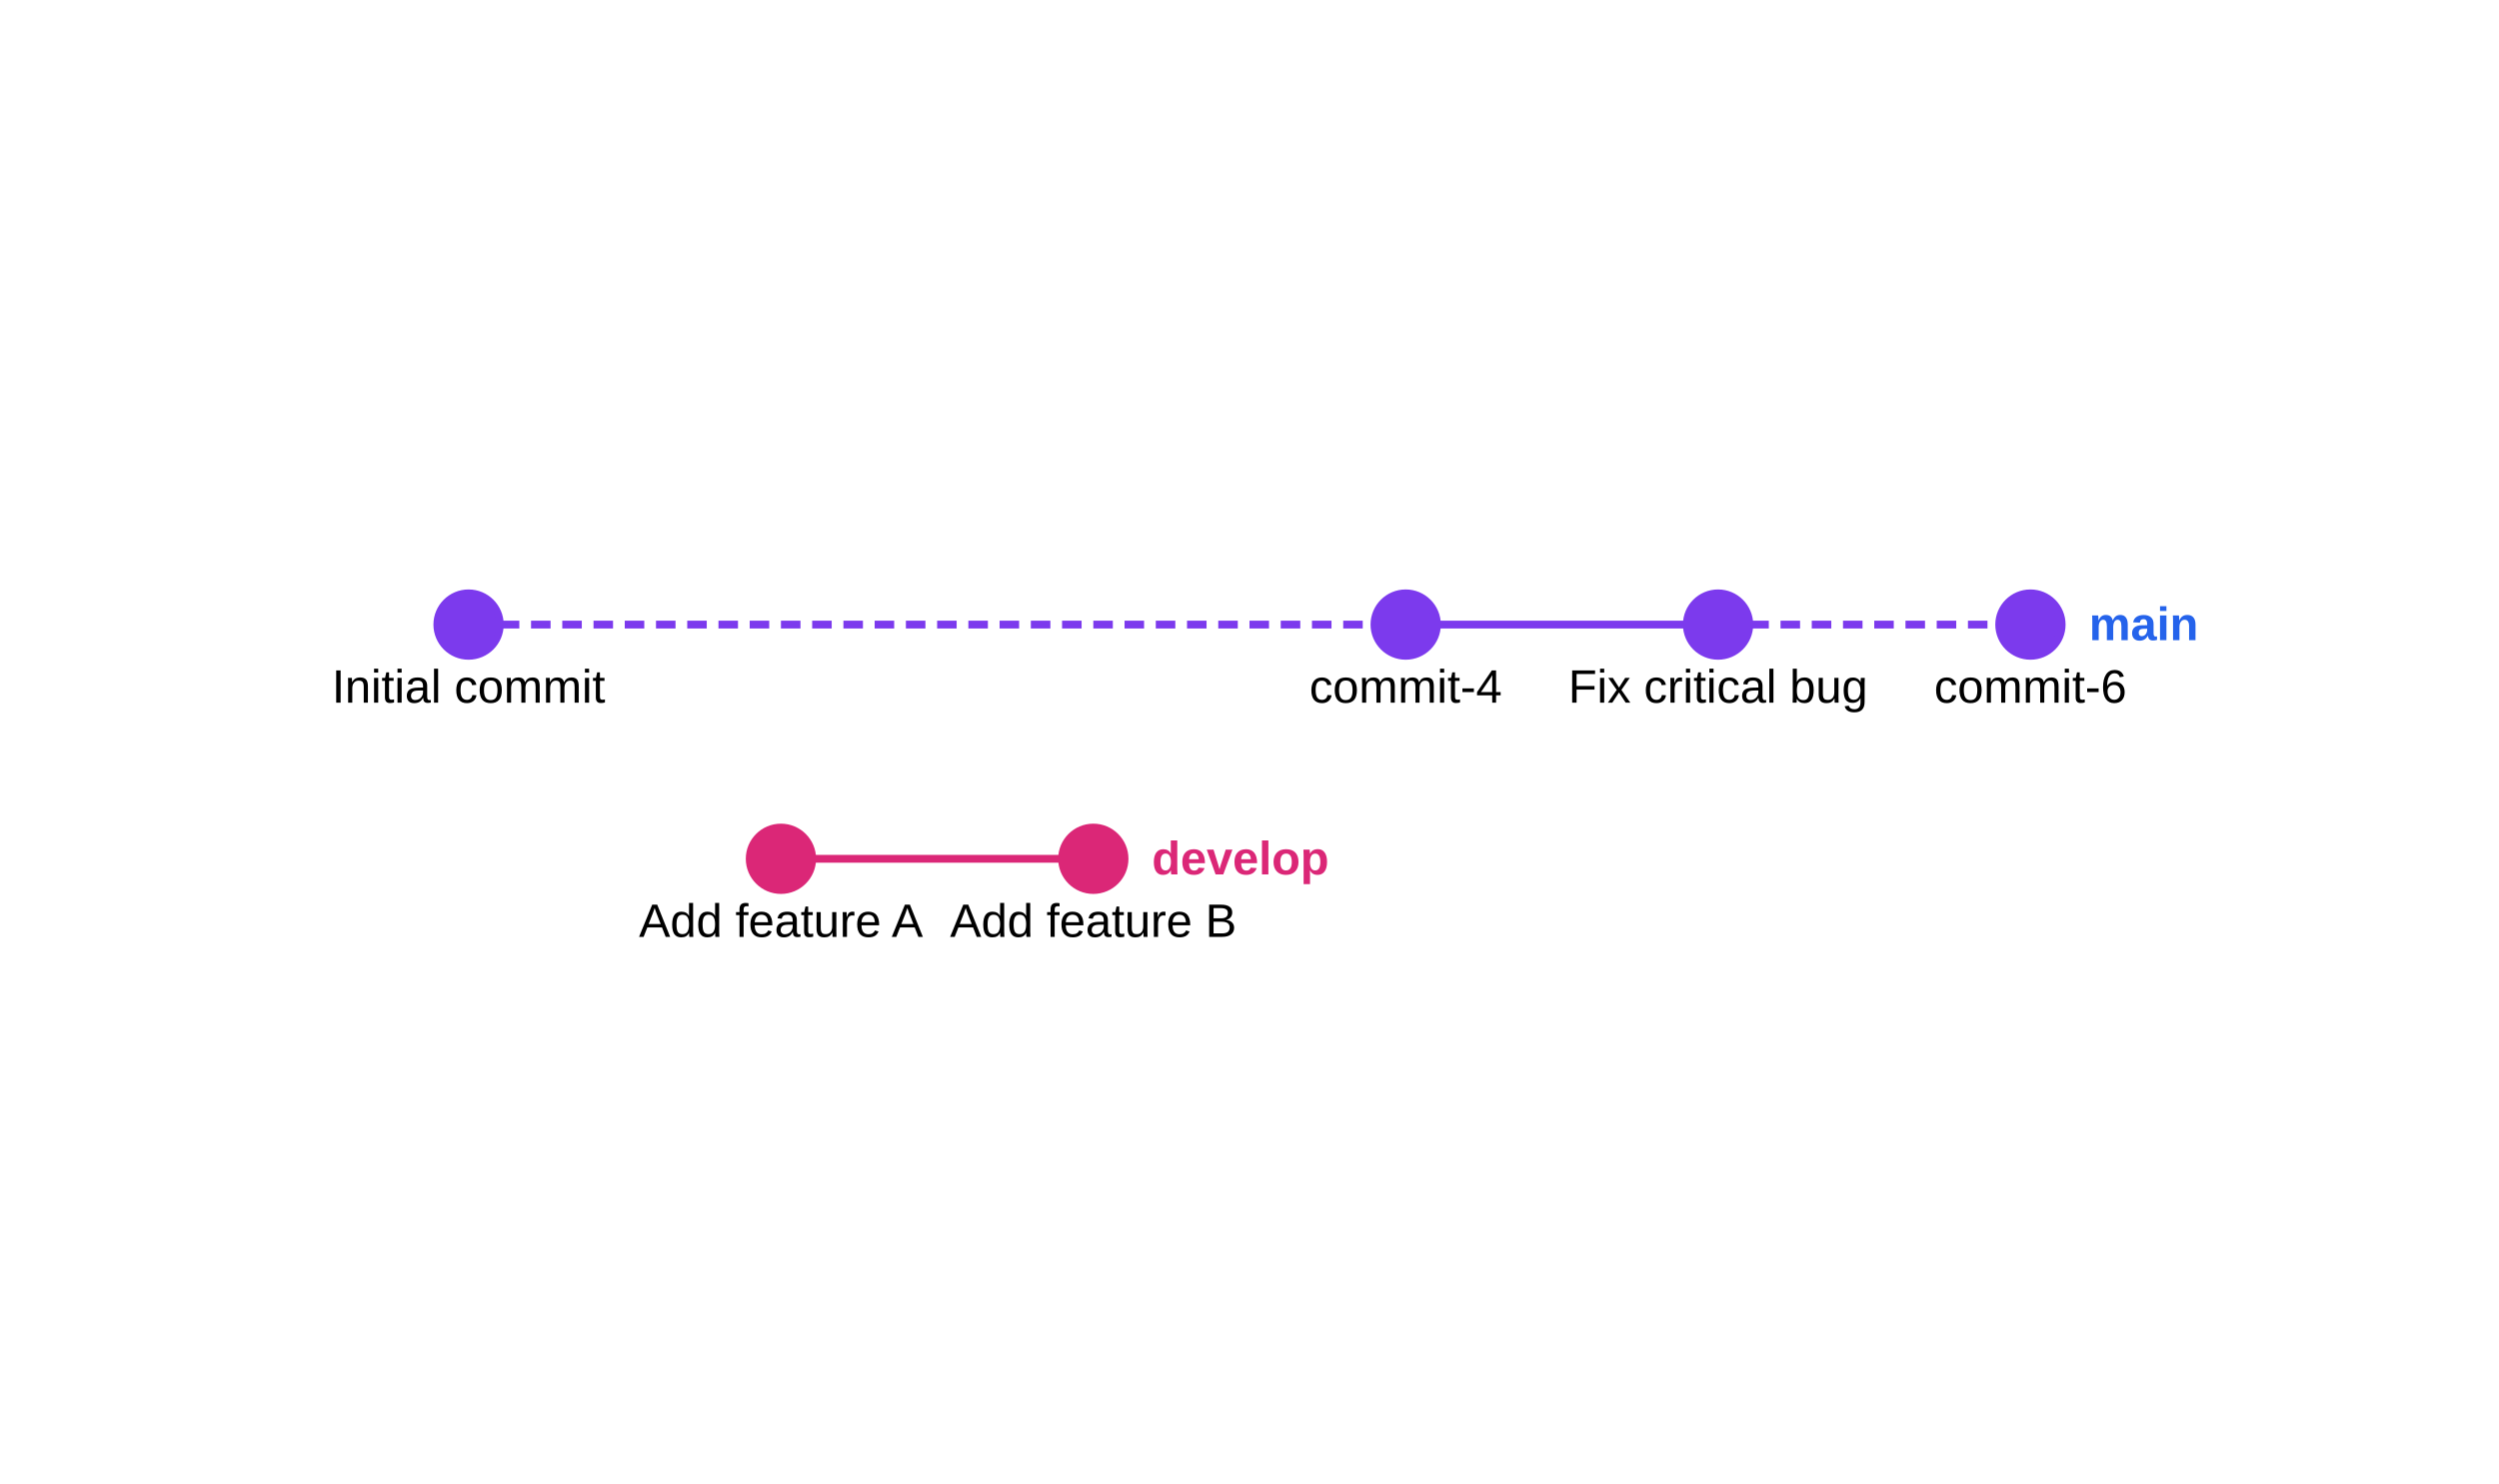
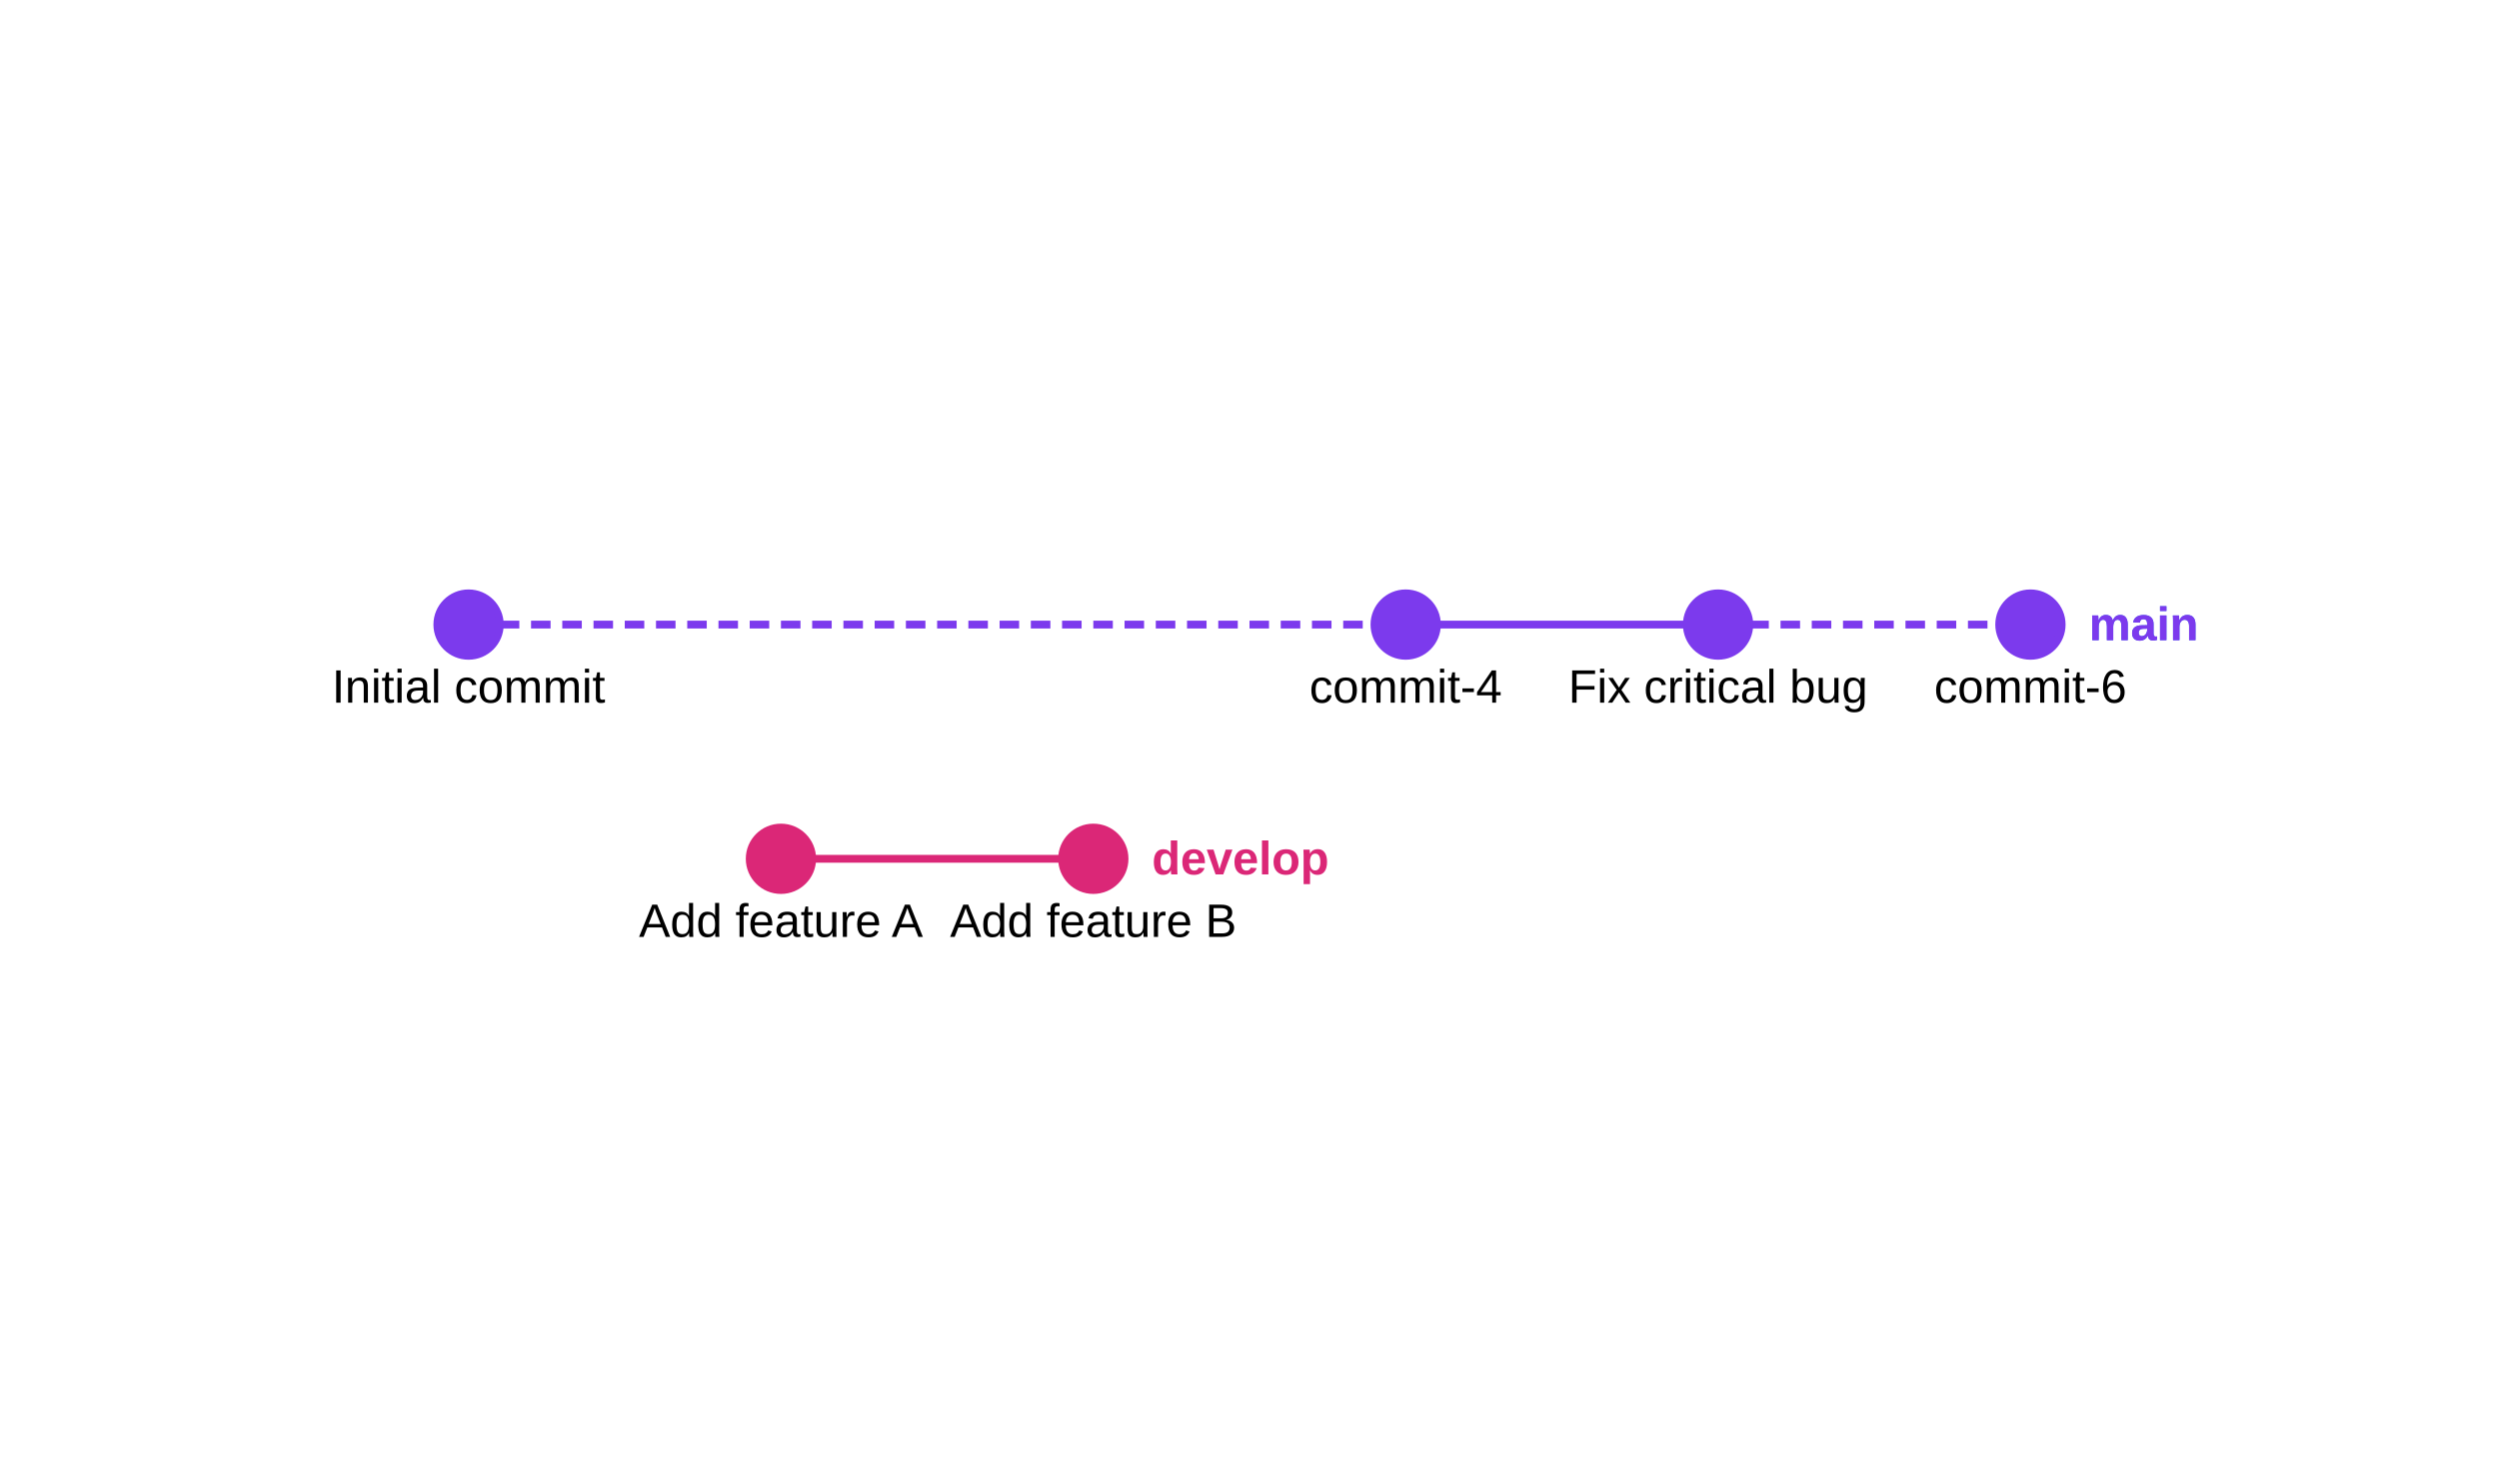
<svg xmlns="http://www.w3.org/2000/svg" width="640.0" height="380.0" viewBox="0 0 640.0 380.0" version="1.2" baseProfile="tiny">
  <line fill="none" stroke="#db2777" stroke-width="2" x1="200.0" y1="220.0" x2="280.0" y2="220.0" />
  <path fill="none" stroke="#7c3aed" stroke-width="2" d="M 120 160 L 360 160" stroke-dasharray="5,3" />
  <line fill="none" stroke="#7c3aed" stroke-width="2" x1="360.0" y1="160.0" x2="440.0" y2="160.0" />
  <path fill="none" stroke="#7c3aed" stroke-width="2" d="M 440 160 L 520 160" stroke-dasharray="5,3" />
  <circle fill="#7c3aed" stroke="#7c3aed" stroke-width="2" cx="120.0" cy="160.0" r="8.0" />
  <circle fill="#db2777" stroke="#db2777" stroke-width="2" cx="200.0" cy="220.0" r="8.0" />
  <circle fill="#db2777" stroke="#db2777" stroke-width="2" cx="280.0" cy="220.0" r="8.0" />
  <circle fill="#7c3aed" stroke="#7c3aed" stroke-width="2" cx="360.0" cy="160.0" r="8.0" />
  <circle fill="#7c3aed" stroke="#7c3aed" stroke-width="2" cx="440.0" cy="160.0" r="8.0" />
  <circle fill="#7c3aed" stroke="#7c3aed" stroke-width="2" cx="520.0" cy="160.0" r="8.0" />
  <text fill="#000000" x="120.0" y="180.0" text-anchor="middle" font-family="Arial, Helvetica, sans-serif" font-size="12.0">Initial commit</text>
  <text fill="#000000" x="200.0" y="240.0" text-anchor="middle" font-family="Arial, Helvetica, sans-serif" font-size="12.0">Add feature A</text>
  <text fill="#000000" x="280.0" y="240.0" text-anchor="middle" font-family="Arial, Helvetica, sans-serif" font-size="12.0">Add feature B</text>
  <text fill="#000000" x="360.0" y="180.0" text-anchor="middle" font-family="Arial, Helvetica, sans-serif" font-size="12.0">commit-4</text>
  <text fill="#000000" x="440.0" y="180.0" text-anchor="middle" font-family="Arial, Helvetica, sans-serif" font-size="12.0">Fix critical bug</text>
  <text fill="#000000" x="520.0" y="180.0" text-anchor="middle" font-family="Arial, Helvetica, sans-serif" font-size="12.0">commit-6</text>
  <text fill="#2563eb" x="535.0" y="164.0" text-anchor="start" font-family="Arial, Helvetica, sans-serif" font-size="12.0" font-weight="bold">main</text>
+   <text fill="#7c3aed" x="535.0" y="164.0" text-anchor="start" font-family="Arial, Helvetica, sans-serif" font-size="12.0" font-weight="bold">main</text>
  <text fill="#db2777" x="295.0" y="224.0" text-anchor="start" font-family="Arial, Helvetica, sans-serif" font-size="12.0" font-weight="bold">develop</text>
</svg>
